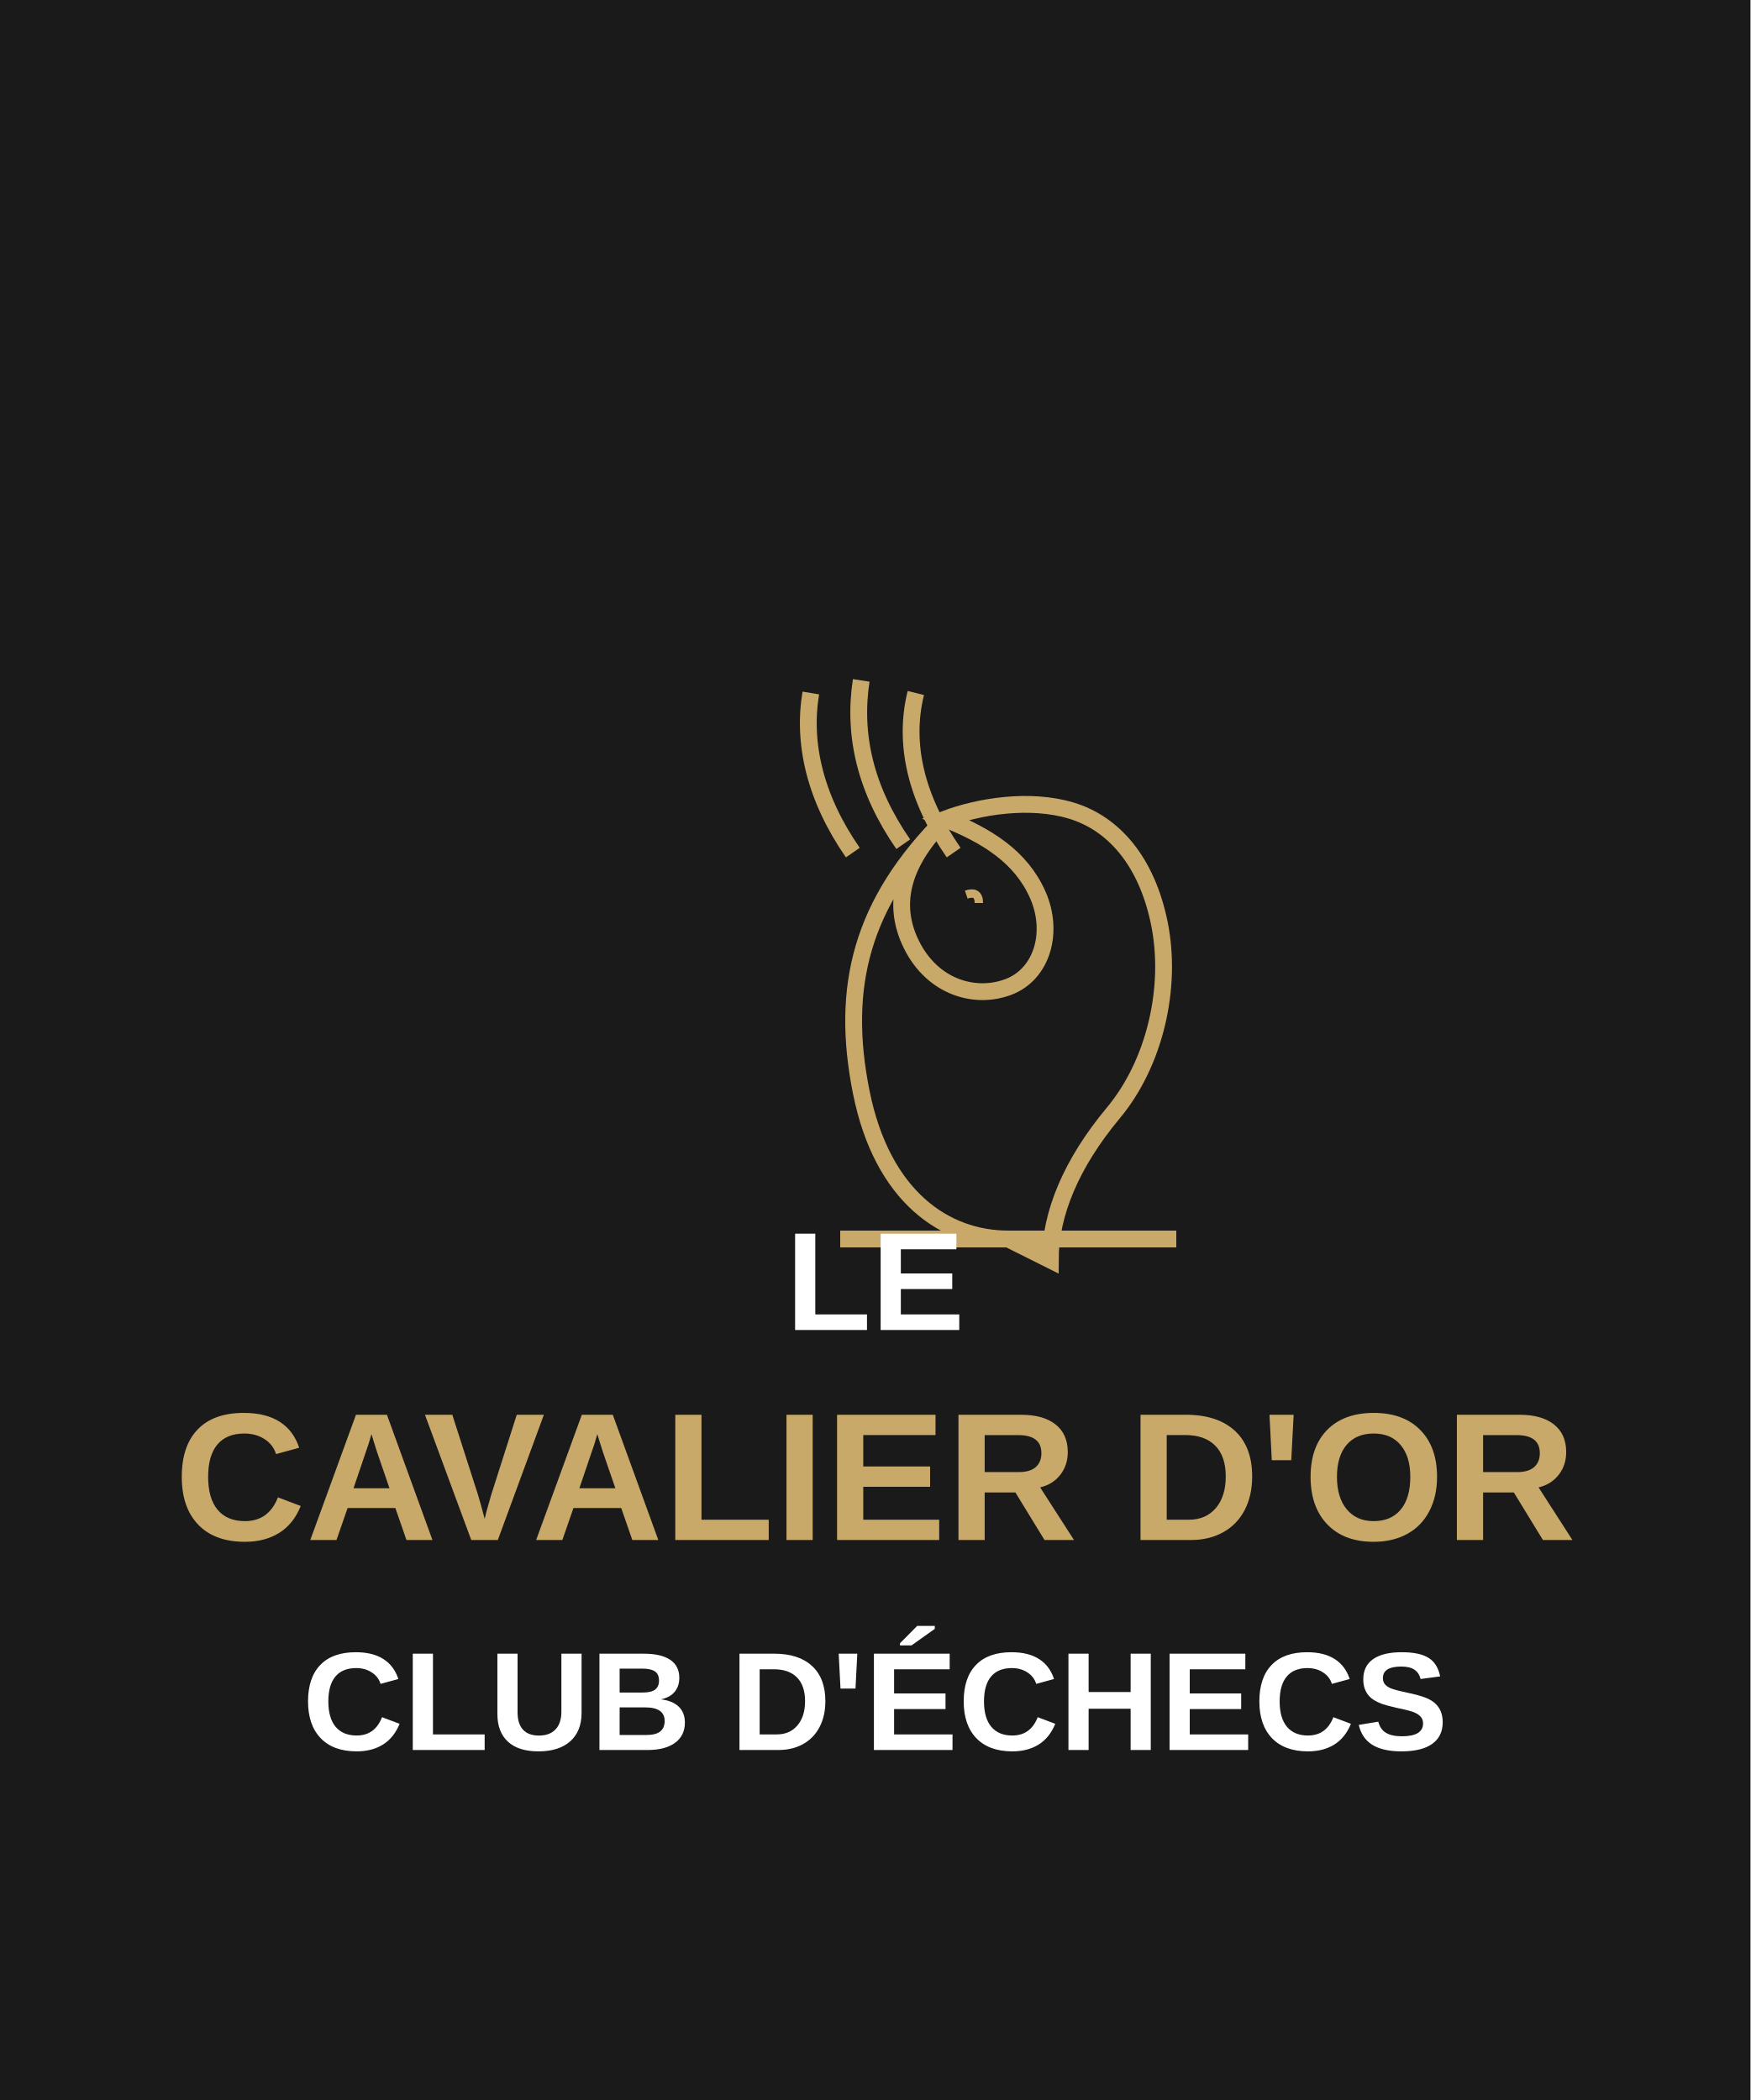
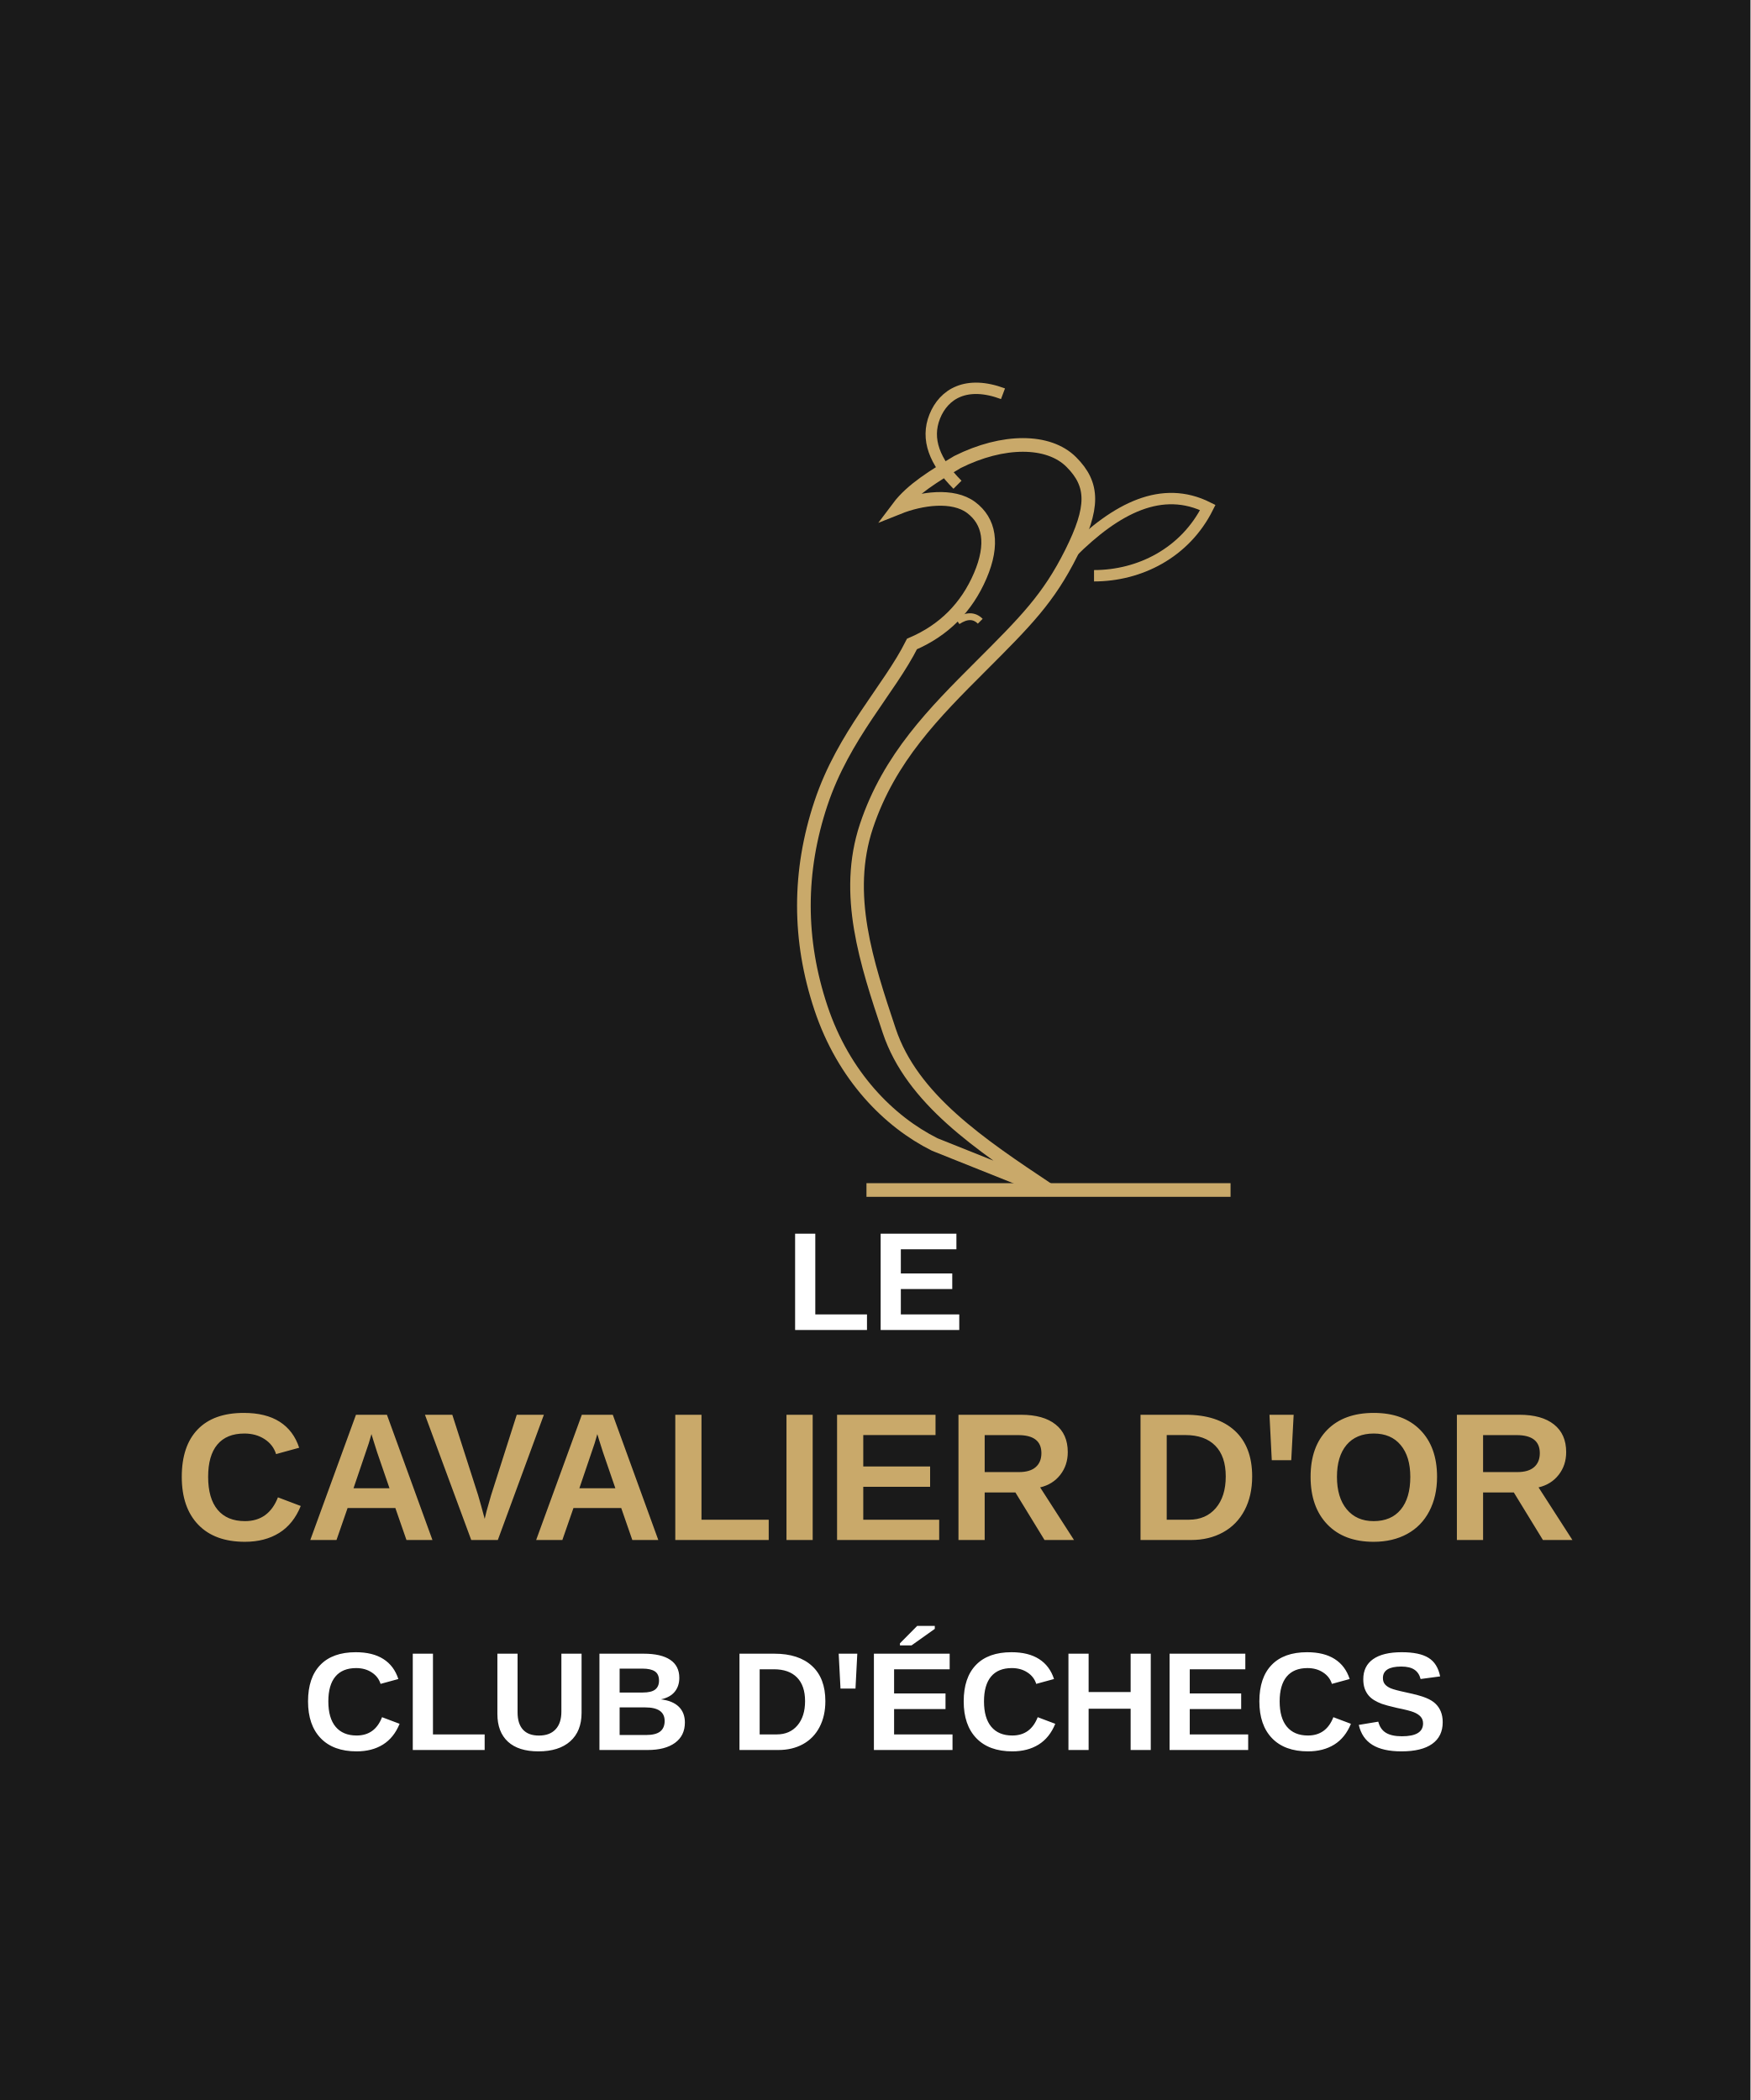
<svg xmlns="http://www.w3.org/2000/svg" width="500" height="600" viewBox="0 0 500 600" fill="none">
  <rect width="500" height="600" fill="#1A1A1A" />
-   <g transform="translate(150, 150) scale(1.2)">
-     <path d="M115 170             C100 170, 85 160, 80 135            C75 110, 80 90, 100 70            C90 80, 87 90, 92 100            C97 110, 107 113, 115 110            C123 107, 126 97, 122 88            C118 79, 110 74, 100 70            C108 67, 120 65, 130 68            C140 71, 148 80, 151 95            C154 110, 150 128, 140 140            C130 152, 125 164, 125 175            L115 170Z" stroke="#C9A96A" stroke-width="4" fill="none" />
-     <path d="M102 78               C93 65, 90 52, 93 40" stroke="#C9A96A" stroke-width="4" fill="none" />
-     <path d="M90 76              C81 63, 78 50, 80 37" stroke="#C9A96A" stroke-width="4" fill="none" />
-     <path d="M78 78              C69 65, 66 52, 68 40" stroke="#C9A96A" stroke-width="4" fill="none" />
-     <line x1="75" y1="170" x2="155" y2="170" stroke="#C9A96A" stroke-width="4" />
-     <path d="M108 90 Q108 87, 105 88" stroke="#C9A96A" stroke-width="2" fill="none" />
+   <g transform="translate(150, 80) scale(1.3)">
+     <path d="M115 200            C100 190, 85 180, 80 165            C75 150, 70 135, 75 120            C80 105, 90 95, 100 85            C110 75, 115 70, 120 60            C125 50, 125 45, 120 40            C115 35, 105 35, 95 40            C90 43, 85 46, 82 50                        C87 48, 94 47, 98 50            C102 53, 103 58, 100 65            C97 72, 92 77, 85 80                        C80 90, 70 100, 65 115            C60 130, 60 145, 65 160            C70 175, 80 185, 90 190            L115 200Z" stroke="#C9A96A" stroke-width="3" fill="none" />
+     <path d="M95 45              C90 40, 88 35, 90 30              C92 25, 97 22, 105 25" stroke="#C9A96A" stroke-width="2.5" fill="none" />
+     <path d="M120 60              C130 50, 140 45, 150 50              C145 60, 135 65, 125 65" stroke="#C9A96A" stroke-width="2.5" fill="none" />
+     <line x1="75" y1="200" x2="155" y2="200" stroke="#C9A96A" stroke-width="3" />
+     <path d="M95 75 Q98 73, 100 75" stroke="#C9A96A" stroke-width="1.5" fill="none" />
  </g>
  <text x="250" y="380" fill="#FFFFFF" font-family="Arial, sans-serif" font-size="40" font-weight="600" text-anchor="middle">LE</text>
  <text x="250" y="440" fill="#C9A96A" font-family="Arial, sans-serif" font-size="52" font-weight="bold" text-anchor="middle">CAVALIER D'OR</text>
  <text x="250" y="500" fill="#FFFFFF" font-family="Arial, sans-serif" font-size="40" font-weight="600" text-anchor="middle">CLUB D'ÉCHECS</text>
</svg>
